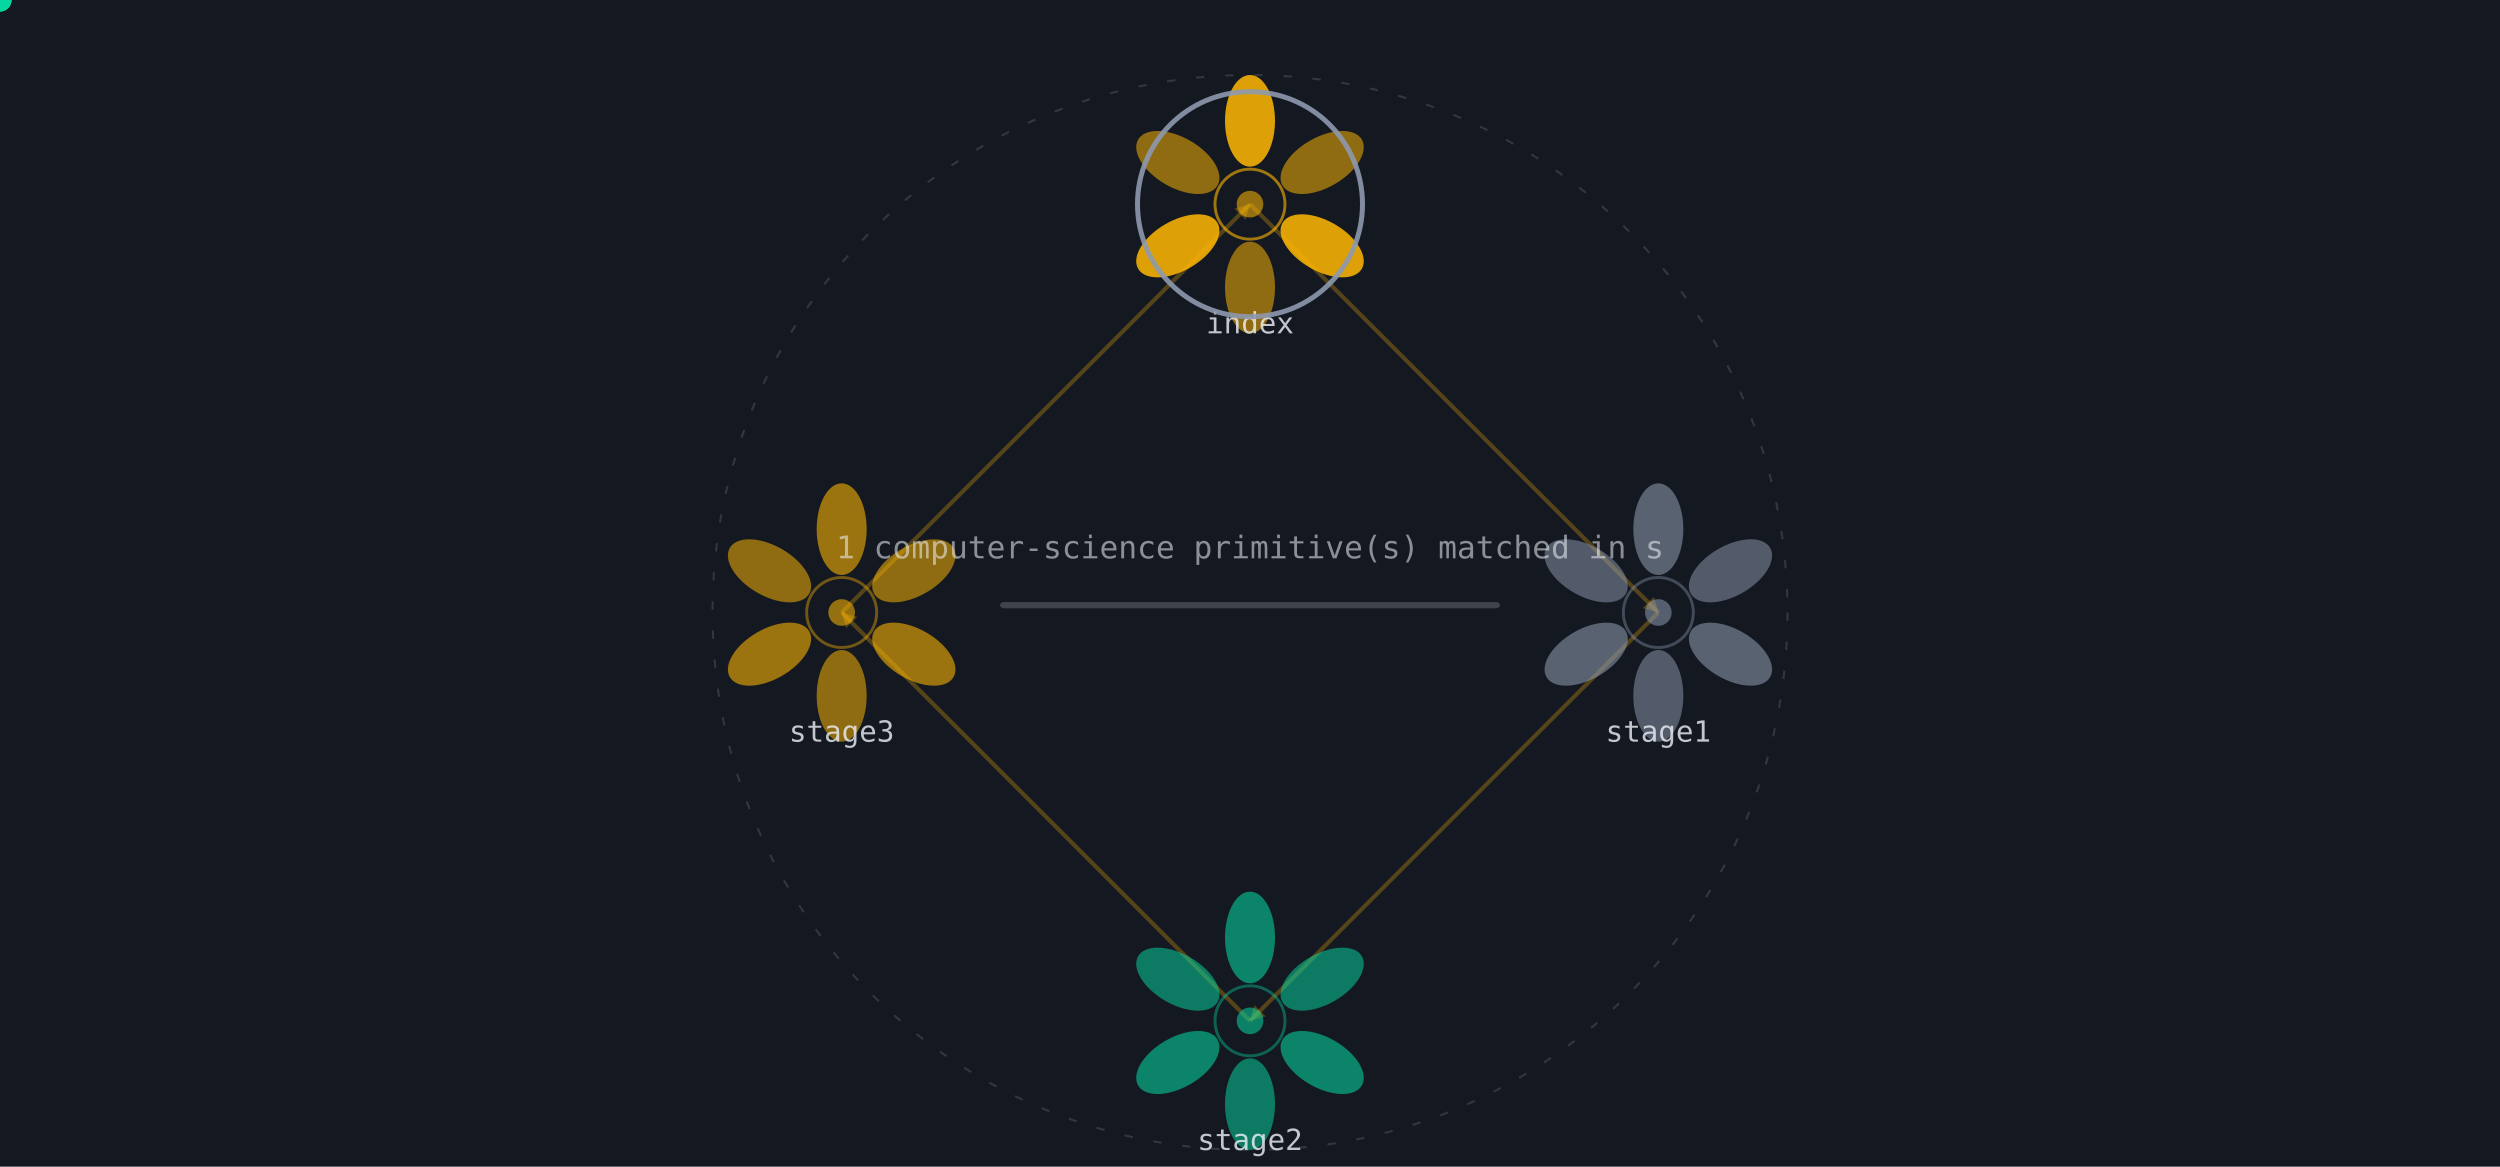
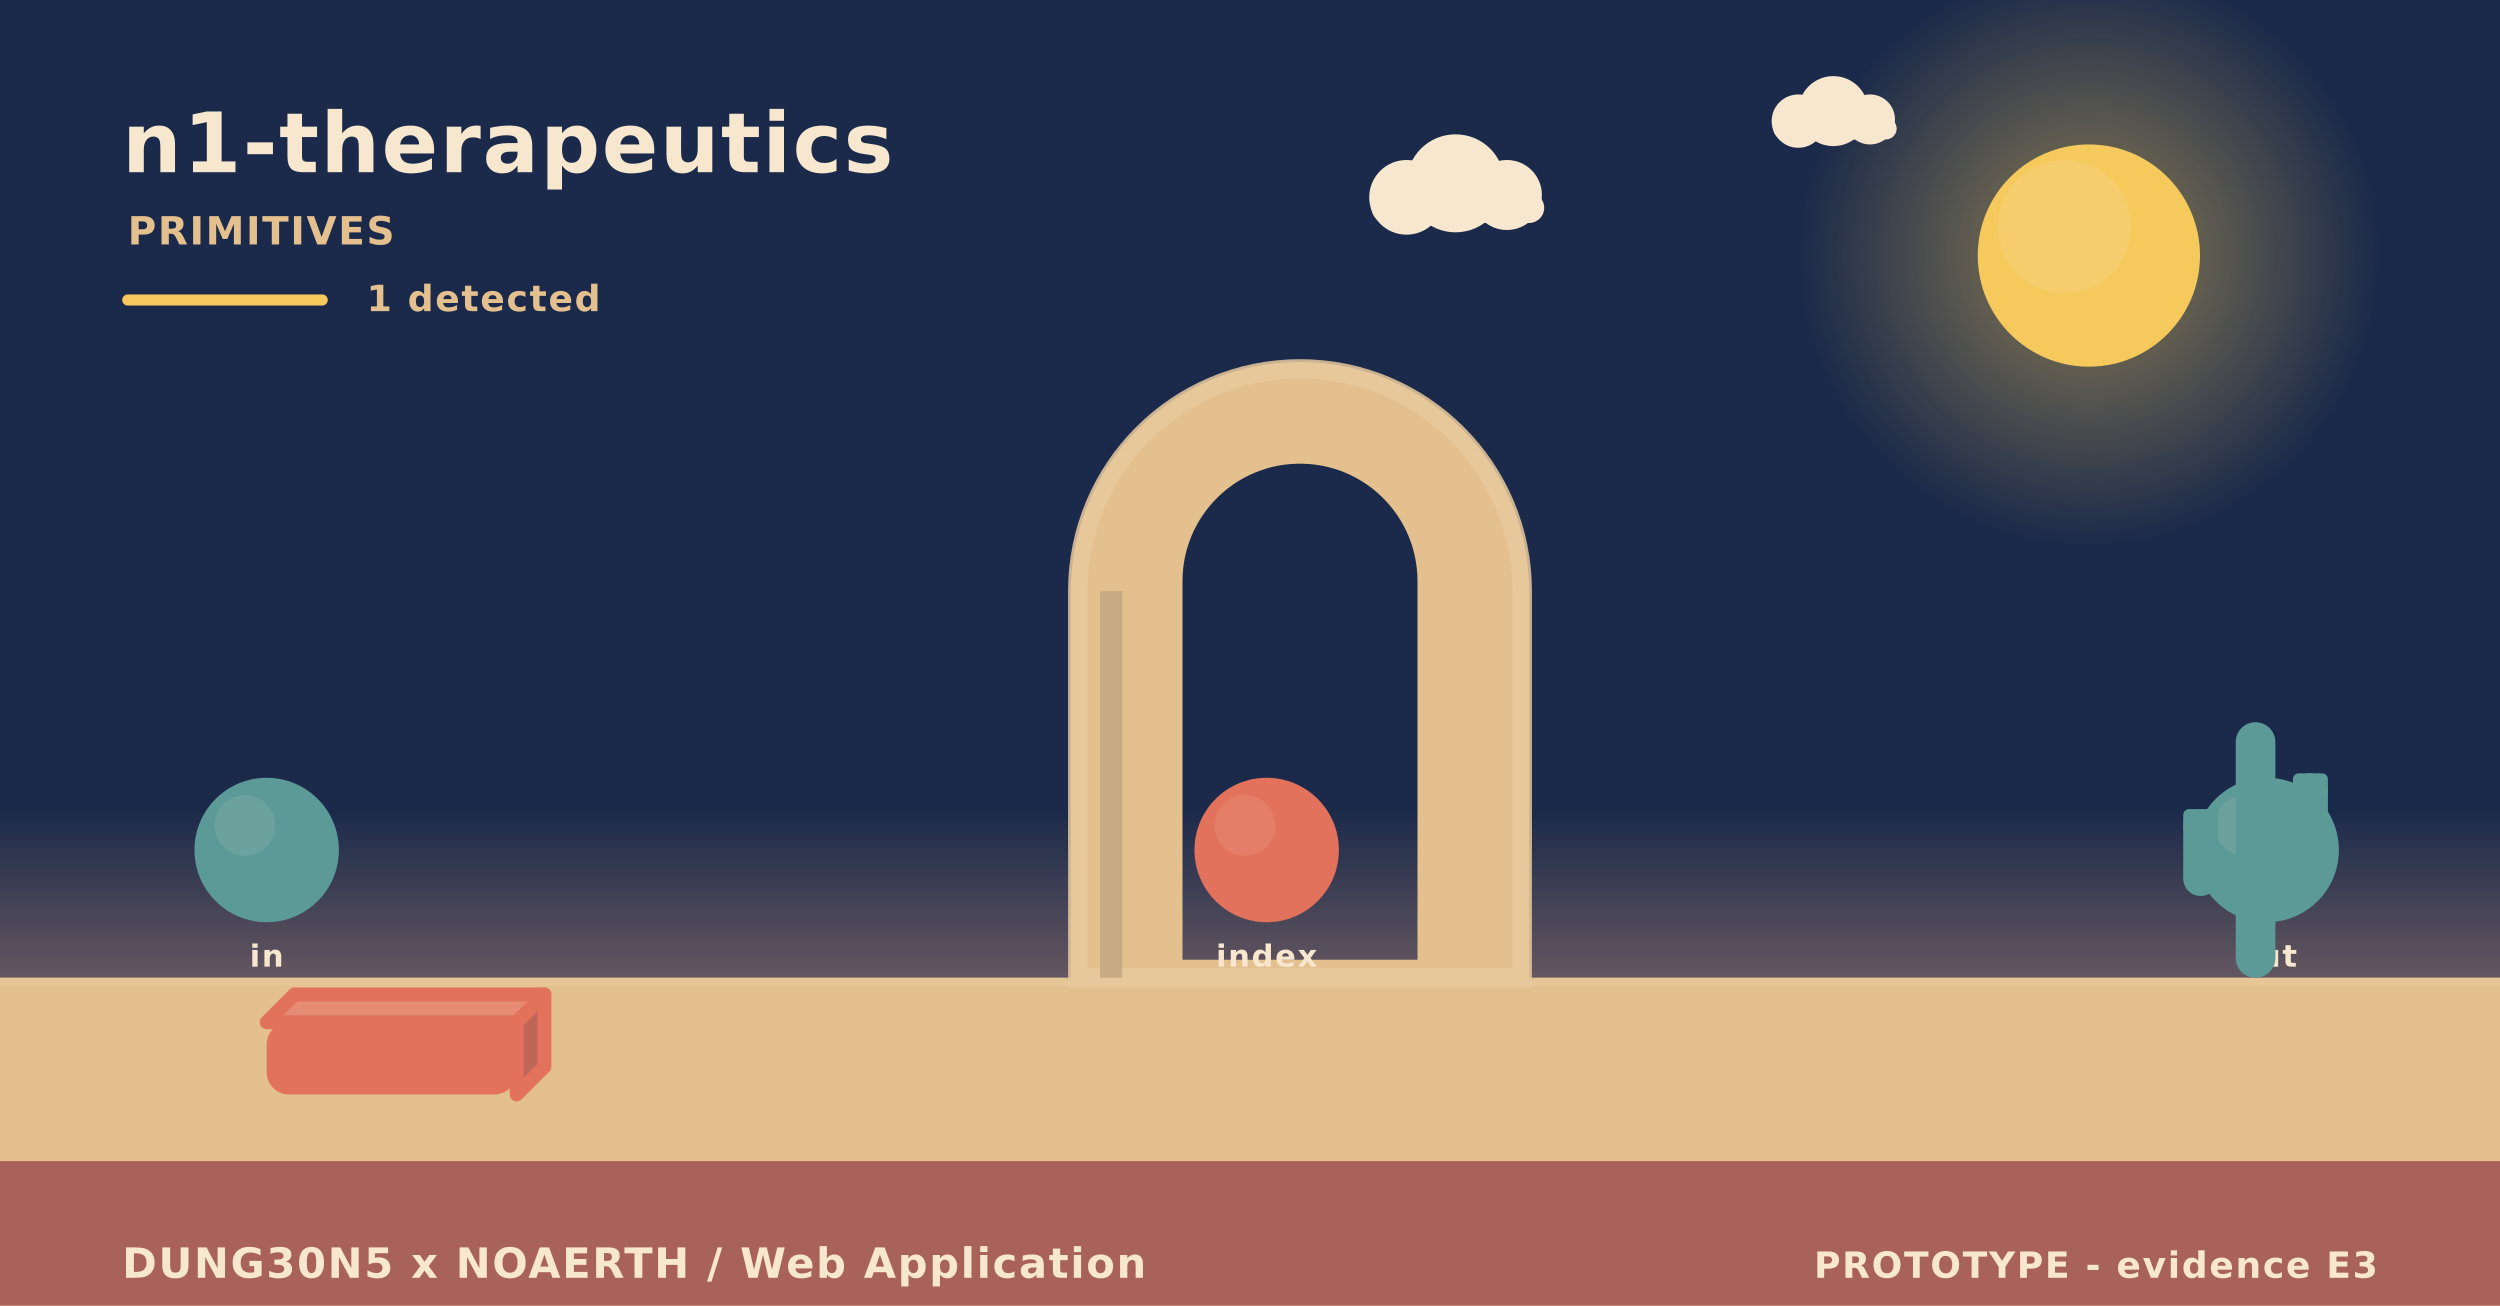
- <svg xmlns="http://www.w3.org/2000/svg" viewBox="0 0 1200 560" width="1200" height="560" role="img" aria-label="n1-therapeutics state machine">
-   <rect width="1200" height="560" fill="#141821" />
-   <defs>
-     <linearGradient id="gs" x1="0" y1="0" x2="1" y2="1">
-       <stop offset="0%" stop-color="#ffb703" />
-       <stop offset="100%" stop-color="#8d99ae" />
-     </linearGradient>
-   </defs>
-   <circle cx="600.00" cy="294.00" r="258.00" fill="none" stroke="rgba(238,241,246,0.140)" stroke-width="1.00" opacity="1.00" stroke-dasharray="4 10" />
-   <line x1="600.00" y1="98.00" x2="796.00" y2="294.00" stroke="rgba(255,183,3,0.500)" stroke-width="2.00" opacity="0.55" />
-   <polygon points="796.00,294.00 793.88,286.50 788.50,291.88" fill="rgba(255,183,3,0.500)" opacity="0.55" />
-   <g opacity="0.9">
-     <circle cx="0.00" cy="0.00" r="5.50" fill="#06d6a0" opacity="1.00" />
-     <animateTransform attributeName="transform" type="translate" values="600.00,98.00 796.00,294.00" dur="5.25s" begin="0.0s" repeatCount="indefinite" />
-     <animateTransform attributeName="transform" type="translate" values="796.00,294.00 600.00,98.00" dur="5.25s" begin="2.625s" repeatCount="indefinite" />
+ <svg xmlns="http://www.w3.org/2000/svg" width="900" height="470" viewBox="0 0 900 470" role="img" aria-label="n1-therapeutics - how it behaves">
+   <linearGradient id="skys" x1="0" y1="0" x2="0" y2="1">
+     <stop offset="0" stop-color="#1b2a4a" />
+     <stop offset="0.62" stop-color="#1b2a4a" />
+     <stop offset="1" stop-color="#f3ad8a" />
+   </linearGradient>
+   <rect width="900" height="470" fill="url(#skys)" />
+   <radialGradient id="suns">
+     <stop offset="0.35" stop-color="#f5c95c" stop-opacity="0.34" />
+     <stop offset="1" stop-color="#f5c95c" stop-opacity="0" />
+   </radialGradient>
+   <circle cx="752" cy="92" r="104" fill="url(#suns)" />
+   <circle cx="752" cy="92" r="40" fill="#f5c95c" />
+   <circle cx="743.2" cy="81.6" r="24" fill="#f5d27e" opacity="0.5" />
+   <g>
+     <circle cx="524" cy="66" r="17.64" fill="#f6e7ce" />
+     <circle cx="506.36" cy="71.04" r="13.44" fill="#f6e7ce" />
+     <circle cx="542.48" cy="70.2" r="12.6" fill="#f6e7ce" />
+     <rect x="493.76" y="69.36" width="62.16" height="10.92" rx="5.46" fill="#f6e7ce" />
+     <animateTransform attributeName="transform" type="translate" values="0 0;24 0;0 0" dur="36s" begin="0s" repeatCount="indefinite" />
  </g>
-   <line x1="796.00" y1="294.00" x2="600.00" y2="490.00" stroke="rgba(255,183,3,0.500)" stroke-width="2.00" opacity="0.55" />
-   <polygon points="600.00,490.00 607.50,487.88 602.12,482.50" fill="rgba(255,183,3,0.500)" opacity="0.55" />
-   <g opacity="0.9">
-     <circle cx="0.00" cy="0.00" r="5.50" fill="#06d6a0" opacity="1.00" />
-     <animateTransform attributeName="transform" type="translate" values="796.00,294.00 600.00,490.00" dur="5.25s" begin="1.312s" repeatCount="indefinite" />
-     <animateTransform attributeName="transform" type="translate" values="600.00,490.00 796.00,294.00" dur="5.25s" begin="3.938s" repeatCount="indefinite" />
+   <g>
+     <circle cx="660" cy="40" r="12.6" fill="#f6e7ce" />
+     <circle cx="647.4" cy="43.6" r="9.6" fill="#f6e7ce" />
+     <circle cx="673.2" cy="43" r="9" fill="#f6e7ce" />
+     <rect x="638.4" y="42.4" width="44.4" height="7.8" rx="3.9" fill="#f6e7ce" />
+     <animateTransform attributeName="transform" type="translate" values="0 0;-18 0;0 0" dur="46s" begin="3s" repeatCount="indefinite" />
  </g>
-   <line x1="600.00" y1="490.00" x2="404.00" y2="294.00" stroke="rgba(255,183,3,0.500)" stroke-width="2.00" opacity="0.55" />
-   <polygon points="404.00,294.00 406.12,301.50 411.50,296.12" fill="rgba(255,183,3,0.500)" opacity="0.55" />
-   <g opacity="0.9">
-     <circle cx="0.00" cy="0.00" r="5.50" fill="#06d6a0" opacity="1.00" />
-     <animateTransform attributeName="transform" type="translate" values="600.00,490.00 404.00,294.00" dur="5.25s" begin="2.625s" repeatCount="indefinite" />
-     <animateTransform attributeName="transform" type="translate" values="404.00,294.00 600.00,490.00" dur="5.25s" begin="5.25s" repeatCount="indefinite" />
+   <rect x="0" y="352" width="900" height="118" fill="#e3c08d" />
+   <rect x="0" y="352" width="900" height="3" fill="#e6c596" />
+   <text x="44" y="62" font-family="Verdana,DejaVu Sans,sans-serif" font-size="30" font-weight="700" letter-spacing="0.6" fill="#f6e7ce" text-anchor="start">n1-therapeutics</text>
+   <text x="46" y="88" font-family="Verdana,DejaVu Sans,sans-serif" font-size="14" font-weight="700" letter-spacing="0.6" fill="#e3c08d" text-anchor="start">PRIMITIVES</text>
+   <rect x="44" y="106" width="74" height="4" rx="2" fill="#f5c95c" />
+   <text x="132" y="112" font-family="Verdana,DejaVu Sans,sans-serif" font-size="13" font-weight="700" letter-spacing="0.6" fill="#e3c08d" text-anchor="start">1 detected</text>
+   <path d="M388,352 L388,212.8 A80,80 0 0 1 548,212.8 L548,352 Z M423.2,348 L423.2,209.22 A44.8,44.8 0 0 1 512.8,209.22 L512.8,348 Z" fill="#e3c08d" fill-rule="evenodd" stroke="#e3c08d" stroke-width="5" stroke-linejoin="round" />
+   <path d="M388,352 L388,212.8 A80,80 0 0 1 548,212.8 L548,352 Z" fill="none" stroke="#e8c99d" stroke-width="7" stroke-linecap="round" opacity="0.85" />
+   <rect x="396" y="212.8" width="8" height="139.2" fill="#c7ab84" />
+   <circle cx="96" cy="306" r="26" fill="#5b9a97" />
+   <circle cx="88.2" cy="297.16" r="10.92" fill="#7aa9a2" opacity="0.55" />
+   <text x="96" y="348" font-family="Verdana,DejaVu Sans,sans-serif" font-size="11" font-weight="700" letter-spacing="0.6" fill="#f6e7ce" text-anchor="middle">in</text>
+   <g>
+     <circle cx="456" cy="306" r="26" fill="#e2725b" />
+     <circle cx="448.2" cy="297.16" r="10.92" fill="#e68972" opacity="0.55" />
+     <animate attributeName="opacity" values="0.8;1;0.8" dur="4.6s" begin="0s" repeatCount="indefinite" />
  </g>
-   <line x1="404.00" y1="294.00" x2="600.00" y2="98.00" stroke="rgba(255,183,3,0.500)" stroke-width="2.00" opacity="0.55" />
-   <polygon points="600.00,98.00 592.50,100.12 597.88,105.50" fill="rgba(255,183,3,0.500)" opacity="0.55" />
-   <g opacity="0.9">
-     <circle cx="0.00" cy="0.00" r="5.50" fill="#06d6a0" opacity="1.00" />
-     <animateTransform attributeName="transform" type="translate" values="404.00,294.00 600.00,98.00" dur="5.25s" begin="3.938s" repeatCount="indefinite" />
-     <animateTransform attributeName="transform" type="translate" values="600.00,98.00 404.00,294.00" dur="5.25s" begin="6.562s" repeatCount="indefinite" />
-   </g>
-   <ellipse cx="600.00" cy="58.00" rx="12.00" ry="22.00" fill="rgba(255,183,3,0.900)" opacity="0.95" transform="rotate(0.0 600.00 58.00)" />
-   <ellipse cx="634.64" cy="78.00" rx="12.00" ry="22.00" fill="rgba(255,183,3,0.550)" opacity="0.95" transform="rotate(60.0 634.64 78.00)" />
-   <ellipse cx="634.64" cy="118.00" rx="12.00" ry="22.00" fill="rgba(255,183,3,0.900)" opacity="0.95" transform="rotate(120.0 634.64 118.00)" />
-   <ellipse cx="600.00" cy="138.00" rx="12.00" ry="22.00" fill="rgba(255,183,3,0.550)" opacity="0.95" transform="rotate(180.0 600.00 138.00)" />
-   <ellipse cx="565.36" cy="118.00" rx="12.00" ry="22.00" fill="rgba(255,183,3,0.900)" opacity="0.95" transform="rotate(240.0 565.36 118.00)" />
-   <ellipse cx="565.36" cy="78.00" rx="12.00" ry="22.00" fill="rgba(255,183,3,0.550)" opacity="0.95" transform="rotate(300.0 565.36 78.00)" />
-   <circle cx="600.00" cy="98.00" r="16.80" fill="none" stroke="rgba(255,183,3,0.900)" stroke-width="1.40" opacity="0.66" />
-   <circle cx="600.00" cy="98.00" r="6.40" fill="rgba(255,183,3,0.550)" opacity="1.00" />
-   <text x="600" y="160" font-family="ui-monospace,Menlo,monospace" font-size="14" fill="rgba(238,241,246,0.800)" text-anchor="middle">index</text>
-   <g>
-     <circle cx="600.00" cy="98.00" r="54.00" fill="none" stroke="#8d99ae" stroke-width="2.40" opacity="0.90" />
-     <animate attributeName="opacity" values="0.25;1.0;0.25" dur="10.5s" begin="0.0s" repeatCount="indefinite" />
-   </g>
-   <ellipse cx="796.00" cy="254.00" rx="12.00" ry="22.00" fill="rgba(141,153,174,0.600)" opacity="0.95" transform="rotate(0.0 796.00 254.00)" />
-   <ellipse cx="830.64" cy="274.00" rx="12.00" ry="22.00" fill="rgba(141,153,174,0.550)" opacity="0.95" transform="rotate(60.0 830.64 274.00)" />
-   <ellipse cx="830.64" cy="314.00" rx="12.00" ry="22.00" fill="rgba(141,153,174,0.600)" opacity="0.95" transform="rotate(120.0 830.64 314.00)" />
-   <ellipse cx="796.00" cy="334.00" rx="12.00" ry="22.00" fill="rgba(141,153,174,0.550)" opacity="0.95" transform="rotate(180.0 796.00 334.00)" />
-   <ellipse cx="761.36" cy="314.00" rx="12.00" ry="22.00" fill="rgba(141,153,174,0.600)" opacity="0.95" transform="rotate(240.0 761.36 314.00)" />
-   <ellipse cx="761.36" cy="274.00" rx="12.00" ry="22.00" fill="rgba(141,153,174,0.550)" opacity="0.95" transform="rotate(300.0 761.36 274.00)" />
-   <circle cx="796.00" cy="294.00" r="16.80" fill="none" stroke="rgba(141,153,174,0.600)" stroke-width="1.40" opacity="0.66" />
-   <circle cx="796.00" cy="294.00" r="6.40" fill="rgba(141,153,174,0.550)" opacity="1.00" />
-   <text x="796" y="356" font-family="ui-monospace,Menlo,monospace" font-size="14" fill="rgba(238,241,246,0.800)" text-anchor="middle">stage1</text>
-   <ellipse cx="600.00" cy="450.00" rx="12.00" ry="22.00" fill="rgba(6,214,160,0.600)" opacity="0.95" transform="rotate(0.0 600.00 450.00)" />
-   <ellipse cx="634.64" cy="470.00" rx="12.00" ry="22.00" fill="rgba(6,214,160,0.550)" opacity="0.95" transform="rotate(60.0 634.64 470.00)" />
-   <ellipse cx="634.64" cy="510.00" rx="12.00" ry="22.00" fill="rgba(6,214,160,0.600)" opacity="0.95" transform="rotate(120.0 634.64 510.00)" />
-   <ellipse cx="600.00" cy="530.00" rx="12.00" ry="22.00" fill="rgba(6,214,160,0.550)" opacity="0.95" transform="rotate(180.0 600.00 530.00)" />
-   <ellipse cx="565.36" cy="510.00" rx="12.00" ry="22.00" fill="rgba(6,214,160,0.600)" opacity="0.95" transform="rotate(240.0 565.36 510.00)" />
-   <ellipse cx="565.36" cy="470.00" rx="12.00" ry="22.00" fill="rgba(6,214,160,0.550)" opacity="0.95" transform="rotate(300.0 565.36 470.00)" />
-   <circle cx="600.00" cy="490.00" r="16.80" fill="none" stroke="rgba(6,214,160,0.600)" stroke-width="1.40" opacity="0.66" />
-   <circle cx="600.00" cy="490.00" r="6.40" fill="rgba(6,214,160,0.550)" opacity="1.00" />
-   <text x="600" y="552" font-family="ui-monospace,Menlo,monospace" font-size="14" fill="rgba(238,241,246,0.800)" text-anchor="middle">stage2</text>
-   <ellipse cx="404.00" cy="254.00" rx="12.00" ry="22.00" fill="rgba(255,183,3,0.600)" opacity="0.95" transform="rotate(0.0 404.00 254.00)" />
-   <ellipse cx="438.64" cy="274.00" rx="12.00" ry="22.00" fill="rgba(255,183,3,0.550)" opacity="0.95" transform="rotate(60.0 438.64 274.00)" />
-   <ellipse cx="438.64" cy="314.00" rx="12.00" ry="22.00" fill="rgba(255,183,3,0.600)" opacity="0.95" transform="rotate(120.0 438.64 314.00)" />
-   <ellipse cx="404.00" cy="334.00" rx="12.00" ry="22.00" fill="rgba(255,183,3,0.550)" opacity="0.95" transform="rotate(180.0 404.00 334.00)" />
-   <ellipse cx="369.36" cy="314.00" rx="12.00" ry="22.00" fill="rgba(255,183,3,0.600)" opacity="0.95" transform="rotate(240.0 369.36 314.00)" />
-   <ellipse cx="369.36" cy="274.00" rx="12.00" ry="22.00" fill="rgba(255,183,3,0.550)" opacity="0.95" transform="rotate(300.0 369.36 274.00)" />
-   <circle cx="404.00" cy="294.00" r="16.80" fill="none" stroke="rgba(255,183,3,0.600)" stroke-width="1.40" opacity="0.66" />
-   <circle cx="404.00" cy="294.00" r="6.40" fill="rgba(255,183,3,0.550)" opacity="1.00" />
-   <text x="404" y="356" font-family="ui-monospace,Menlo,monospace" font-size="14" fill="rgba(238,241,246,0.800)" text-anchor="middle">stage3</text>
-   <rect x="480.00" y="289.00" width="240.00" height="3.00" rx="2.00" fill="rgba(238,241,246,0.200)" opacity="1.00" />
-   <text x="600" y="268" font-family="ui-monospace,Menlo,monospace" font-size="15" fill="rgba(238,241,246,0.550)" text-anchor="middle">1 computer-science primitive(s) matched in s</text>
+   <text x="456" y="348" font-family="Verdana,DejaVu Sans,sans-serif" font-size="11" font-weight="700" letter-spacing="0.6" fill="#f6e7ce" text-anchor="middle">index</text>
+   <circle cx="816" cy="306" r="26" fill="#5b9a97" />
+   <circle cx="808.2" cy="297.16" r="10.92" fill="#7aa9a2" opacity="0.55" />
+   <text x="816" y="348" font-family="Verdana,DejaVu Sans,sans-serif" font-size="11" font-weight="700" letter-spacing="0.6" fill="#f6e7ce" text-anchor="middle">out</text>
+   <path d="M96,368 L186,368 L196,358 L106,358 Z" fill="#e68c74" stroke="#e2725b" stroke-width="5" stroke-linejoin="round" />
+   <path d="M186,368 L196,358 L196,384 L186,394 Z" fill="#c06658" stroke="#e2725b" stroke-width="5" stroke-linejoin="round" />
+   <rect x="96" y="368" width="90" height="26" rx="8" fill="#e2725b" />
+   <rect x="804.86" y="260" width="14.28" height="92" rx="7.14" fill="#5b9a97" />
+   <rect x="785.96" y="291.28" width="12.6" height="31.28" rx="6.3" fill="#5b9a97" />
+   <rect x="785.96" y="291.28" width="12.6" height="9.2" rx="2.1" fill="#5b9a97" />
+   <rect x="825.44" y="278.4" width="12.6" height="31.28" rx="6.3" fill="#5b9a97" />
+   <rect x="825.44" y="278.4" width="12.6" height="9.2" rx="2.1" fill="#5b9a97" />
+   <rect x="0" y="418" width="900" height="52" rx="0" fill="#a65c56" opacity="0.94" />
+   <text x="44" y="460" font-family="Verdana,DejaVu Sans,sans-serif" font-size="15" font-weight="700" letter-spacing="0.6" fill="#f6e7ce" text-anchor="start">DUNG30N5 x NOAERTH  /  Web Application</text>
+   <text x="856" y="460" font-family="Verdana,DejaVu Sans,sans-serif" font-size="13" font-weight="700" letter-spacing="0.6" fill="#f6e7ce" text-anchor="end">PROTOTYPE  -  evidence E3</text>
</svg>
